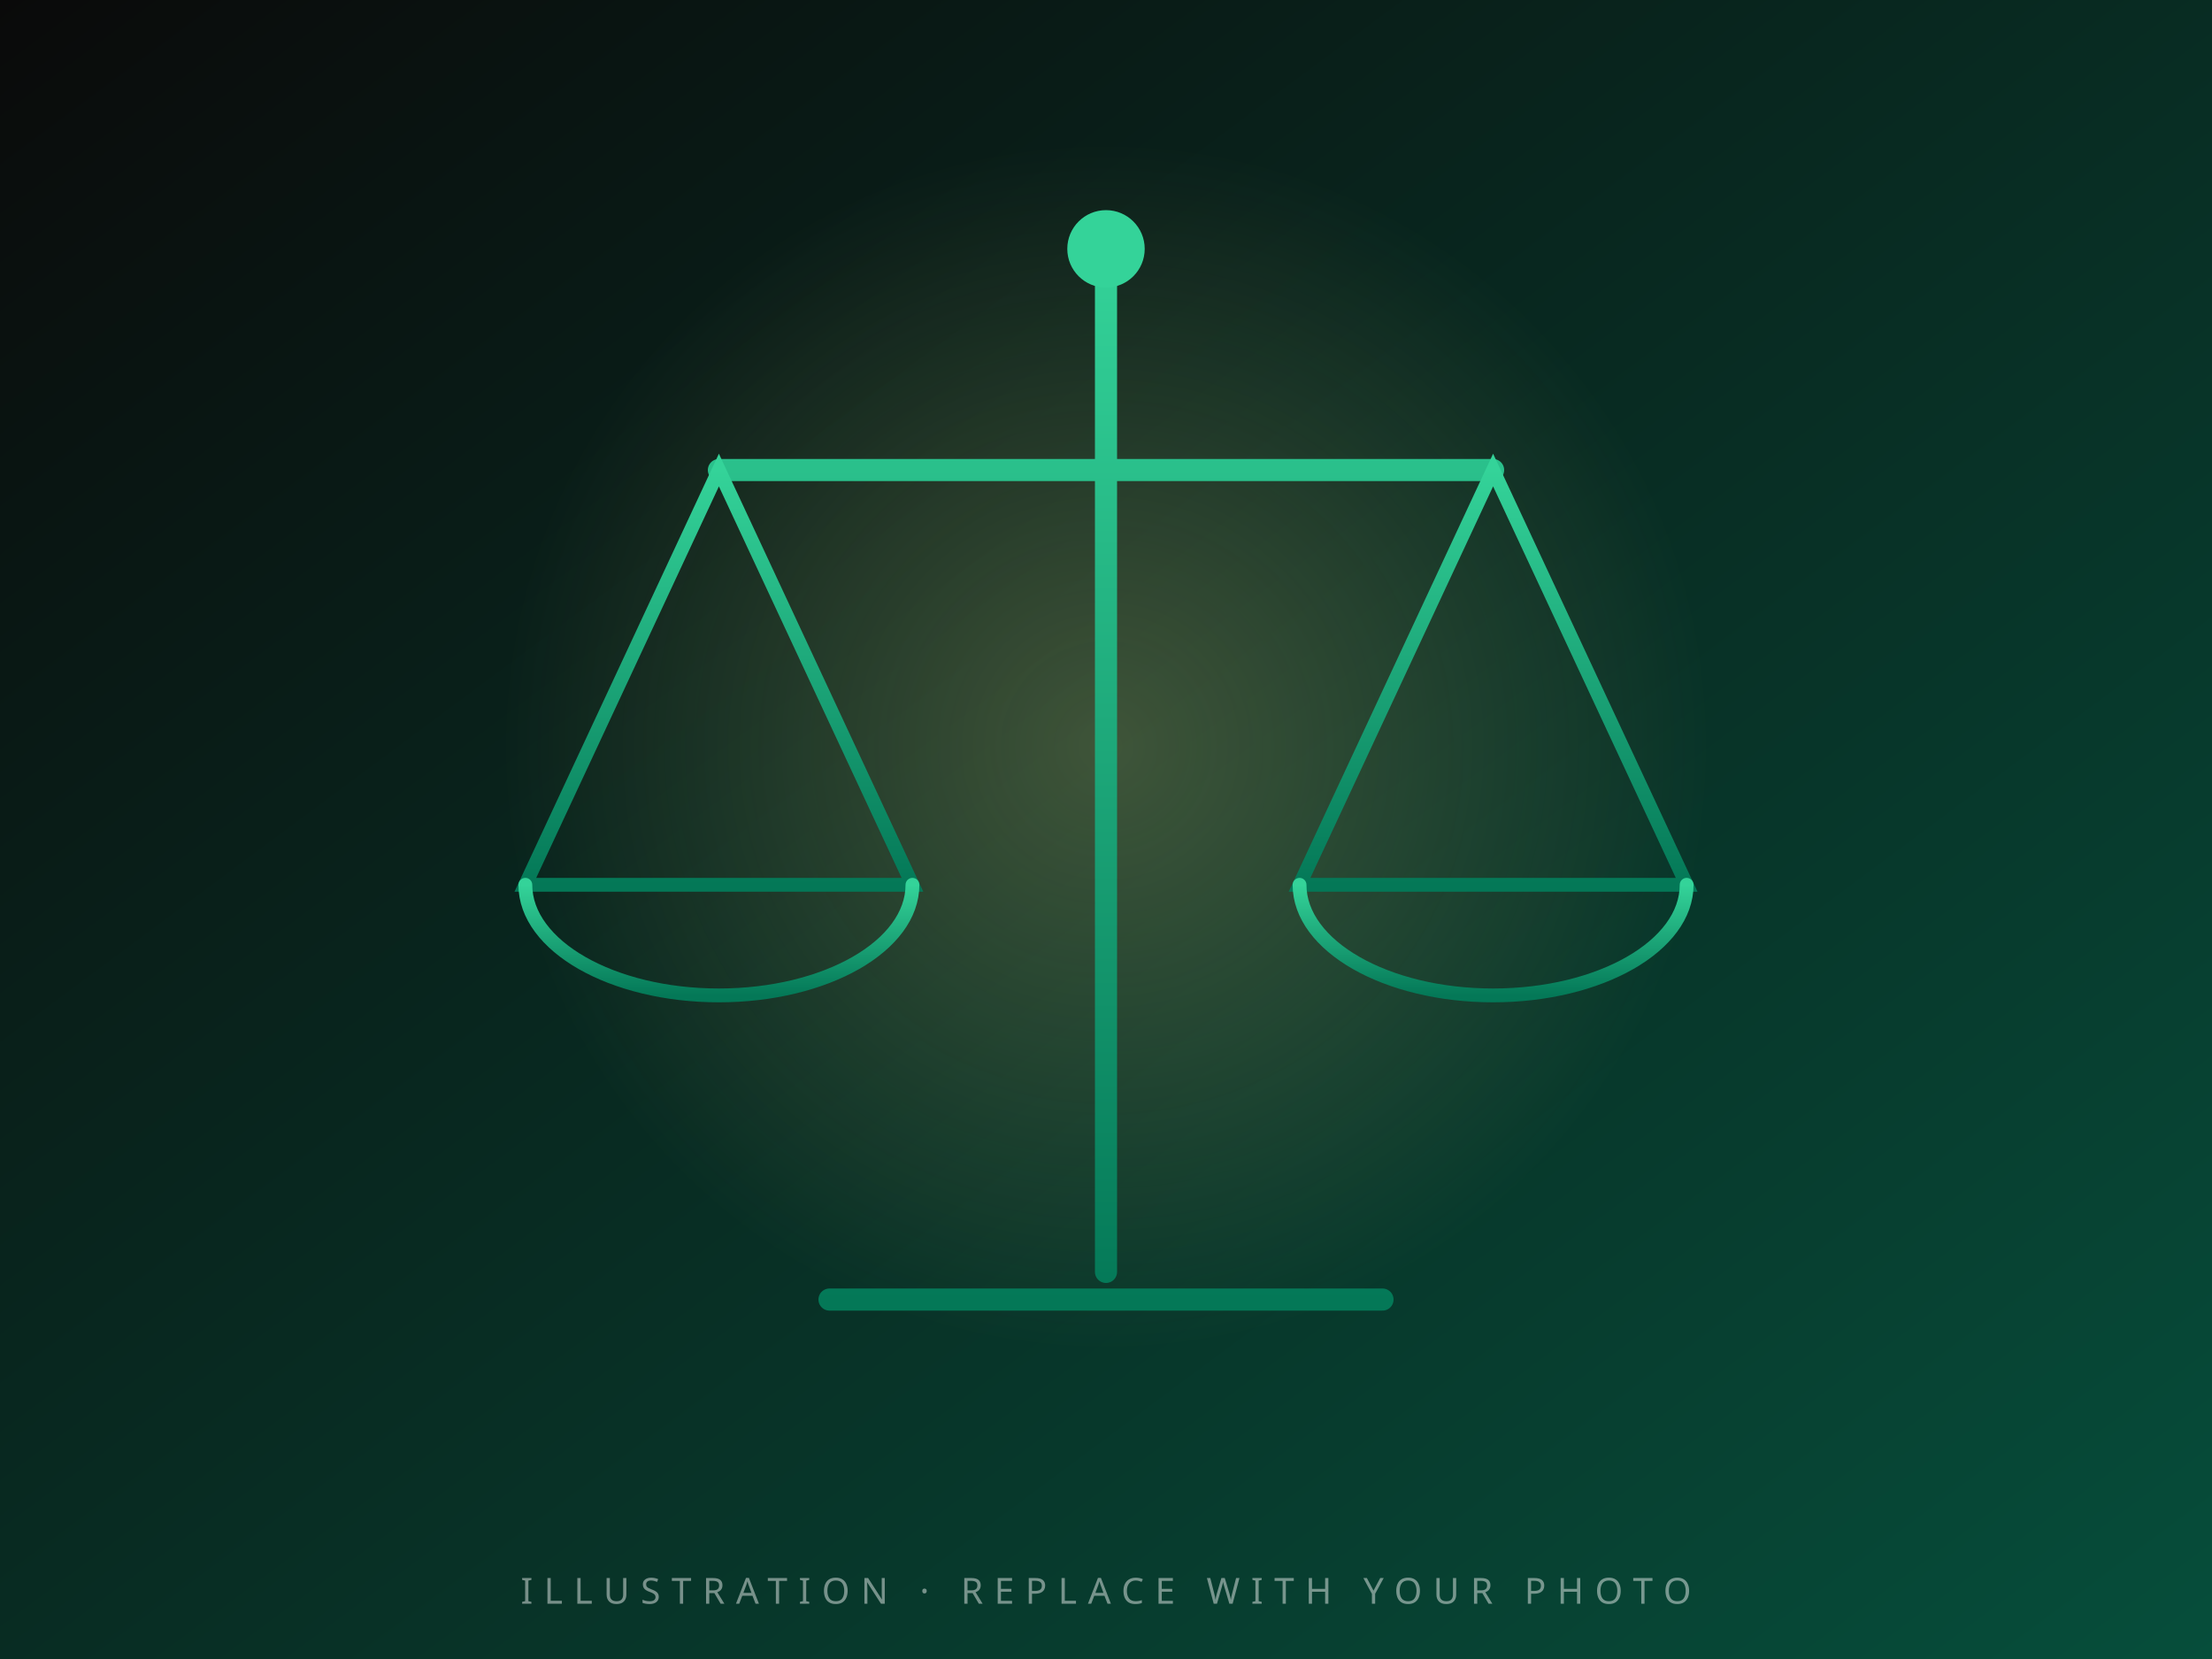
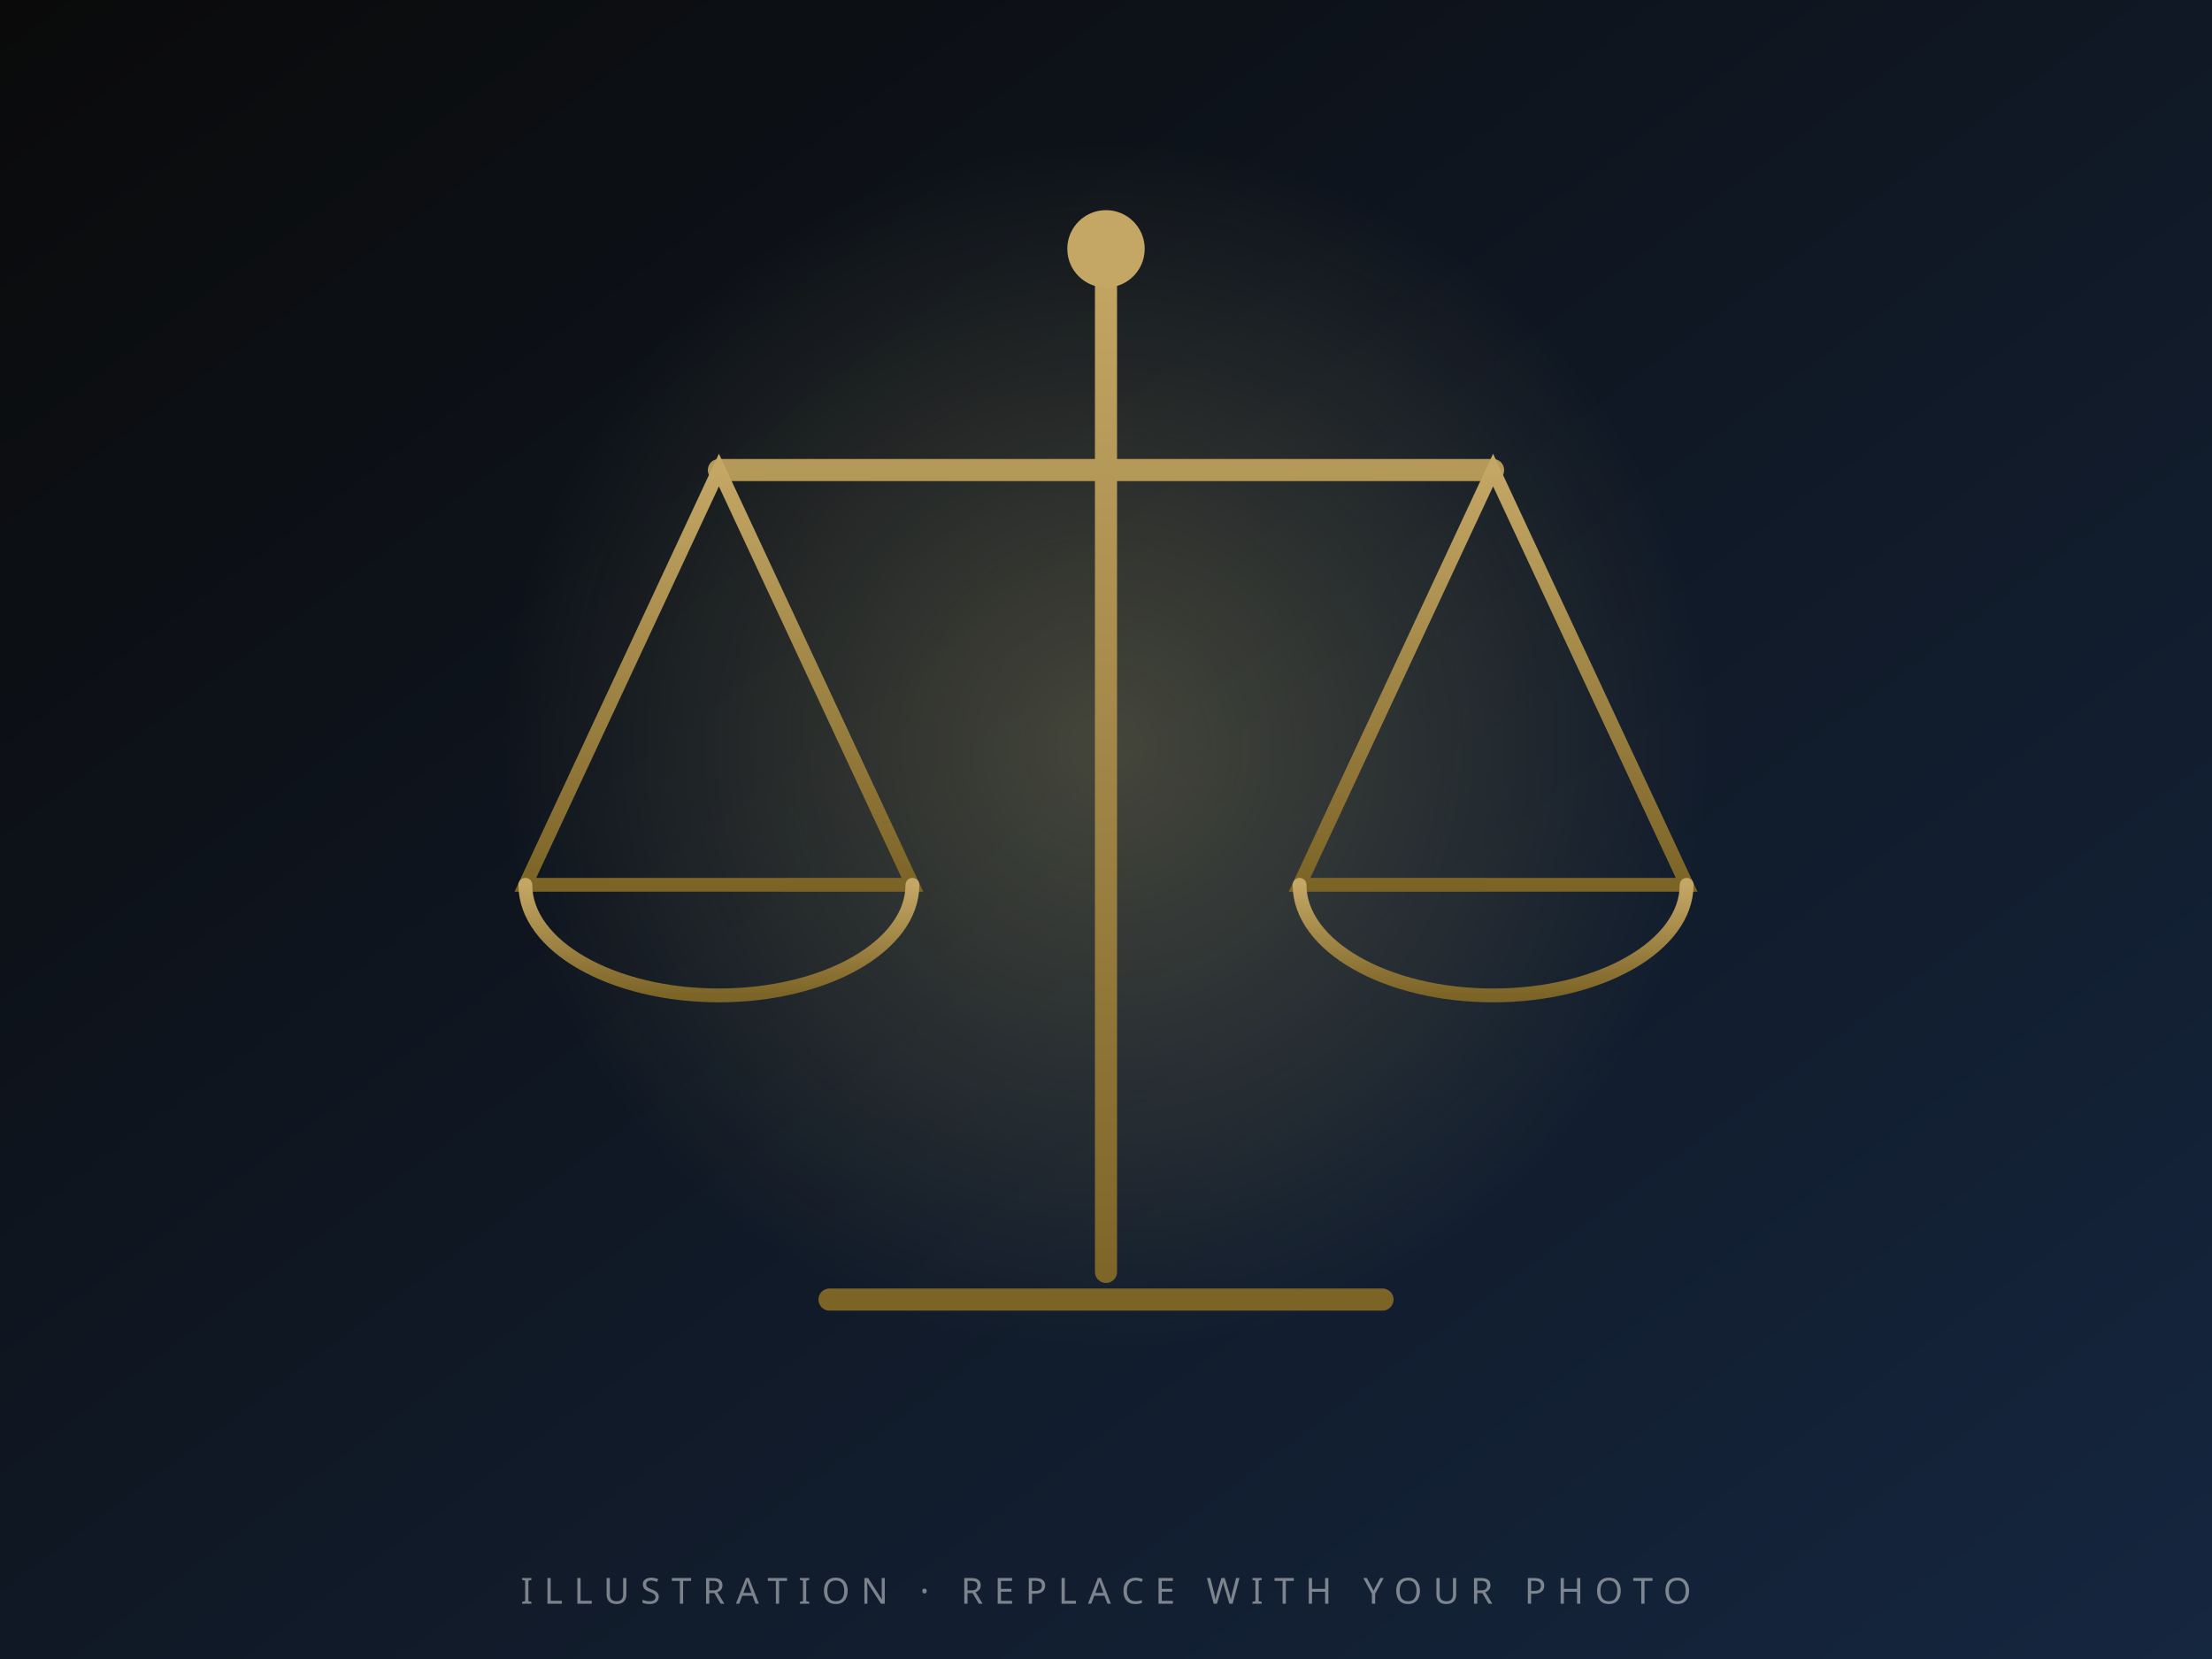
<svg xmlns="http://www.w3.org/2000/svg" viewBox="0 0 800 600" role="img" aria-label="Illustration of the scales of justice">
  <defs>
    <linearGradient id="g" x1="0" y1="0" x2="1" y2="1">
      <stop offset="0" stop-color="#0a0a0a" />
-       <stop offset="1" stop-color="#064e3b" />
+       <stop offset="1" stop-color="#15263f" />
    </linearGradient>
    <linearGradient id="e" x1="0" y1="0" x2="0" y2="1">
-       <stop offset="0" stop-color="#34d399" />
-       <stop offset="1" stop-color="#047857" />
+       <stop offset="0" stop-color="#c4a765" />
+       <stop offset="1" stop-color="#7c6427" />
    </linearGradient>
    <linearGradient id="w" x1="0" y1="0" x2="1" y2="0">
      <stop offset="0" stop-color="#5b3a1e" />
      <stop offset="1" stop-color="#8a5a2b" />
    </linearGradient>
    <radialGradient id="l" cx=".5" cy=".5" r=".5">
      <stop offset="0" stop-color="#fde68a" stop-opacity=".9" />
      <stop offset="1" stop-color="#fde68a" stop-opacity="0" />
    </radialGradient>
  </defs>
  <rect width="800" height="600" fill="url(#g)" />
  <circle cx="400" cy="270" r="220" fill="url(#l)" opacity=".25" />
  <g stroke="url(#e)" stroke-width="8" fill="none" stroke-linecap="round">
    <path d="M400 90v370M300 470h200M260 170h280" />
    <path d="M260 170l-70 150h140zM540 170l-70 150h140z" stroke-width="5" />
    <path d="M190 320a70 40 0 0 0 140 0M470 320a70 40 0 0 0 140 0" stroke-width="5" />
  </g>
-   <circle cx="400" cy="90" r="14" fill="#34d399" />
+   <circle cx="400" cy="90" r="14" fill="#c4a765" />
  <text x="400" y="580" text-anchor="middle" font-family="sans-serif" font-size="13" letter-spacing="4" fill="#fff" opacity=".45">ILLUSTRATION · REPLACE WITH YOUR PHOTO</text>
</svg>
